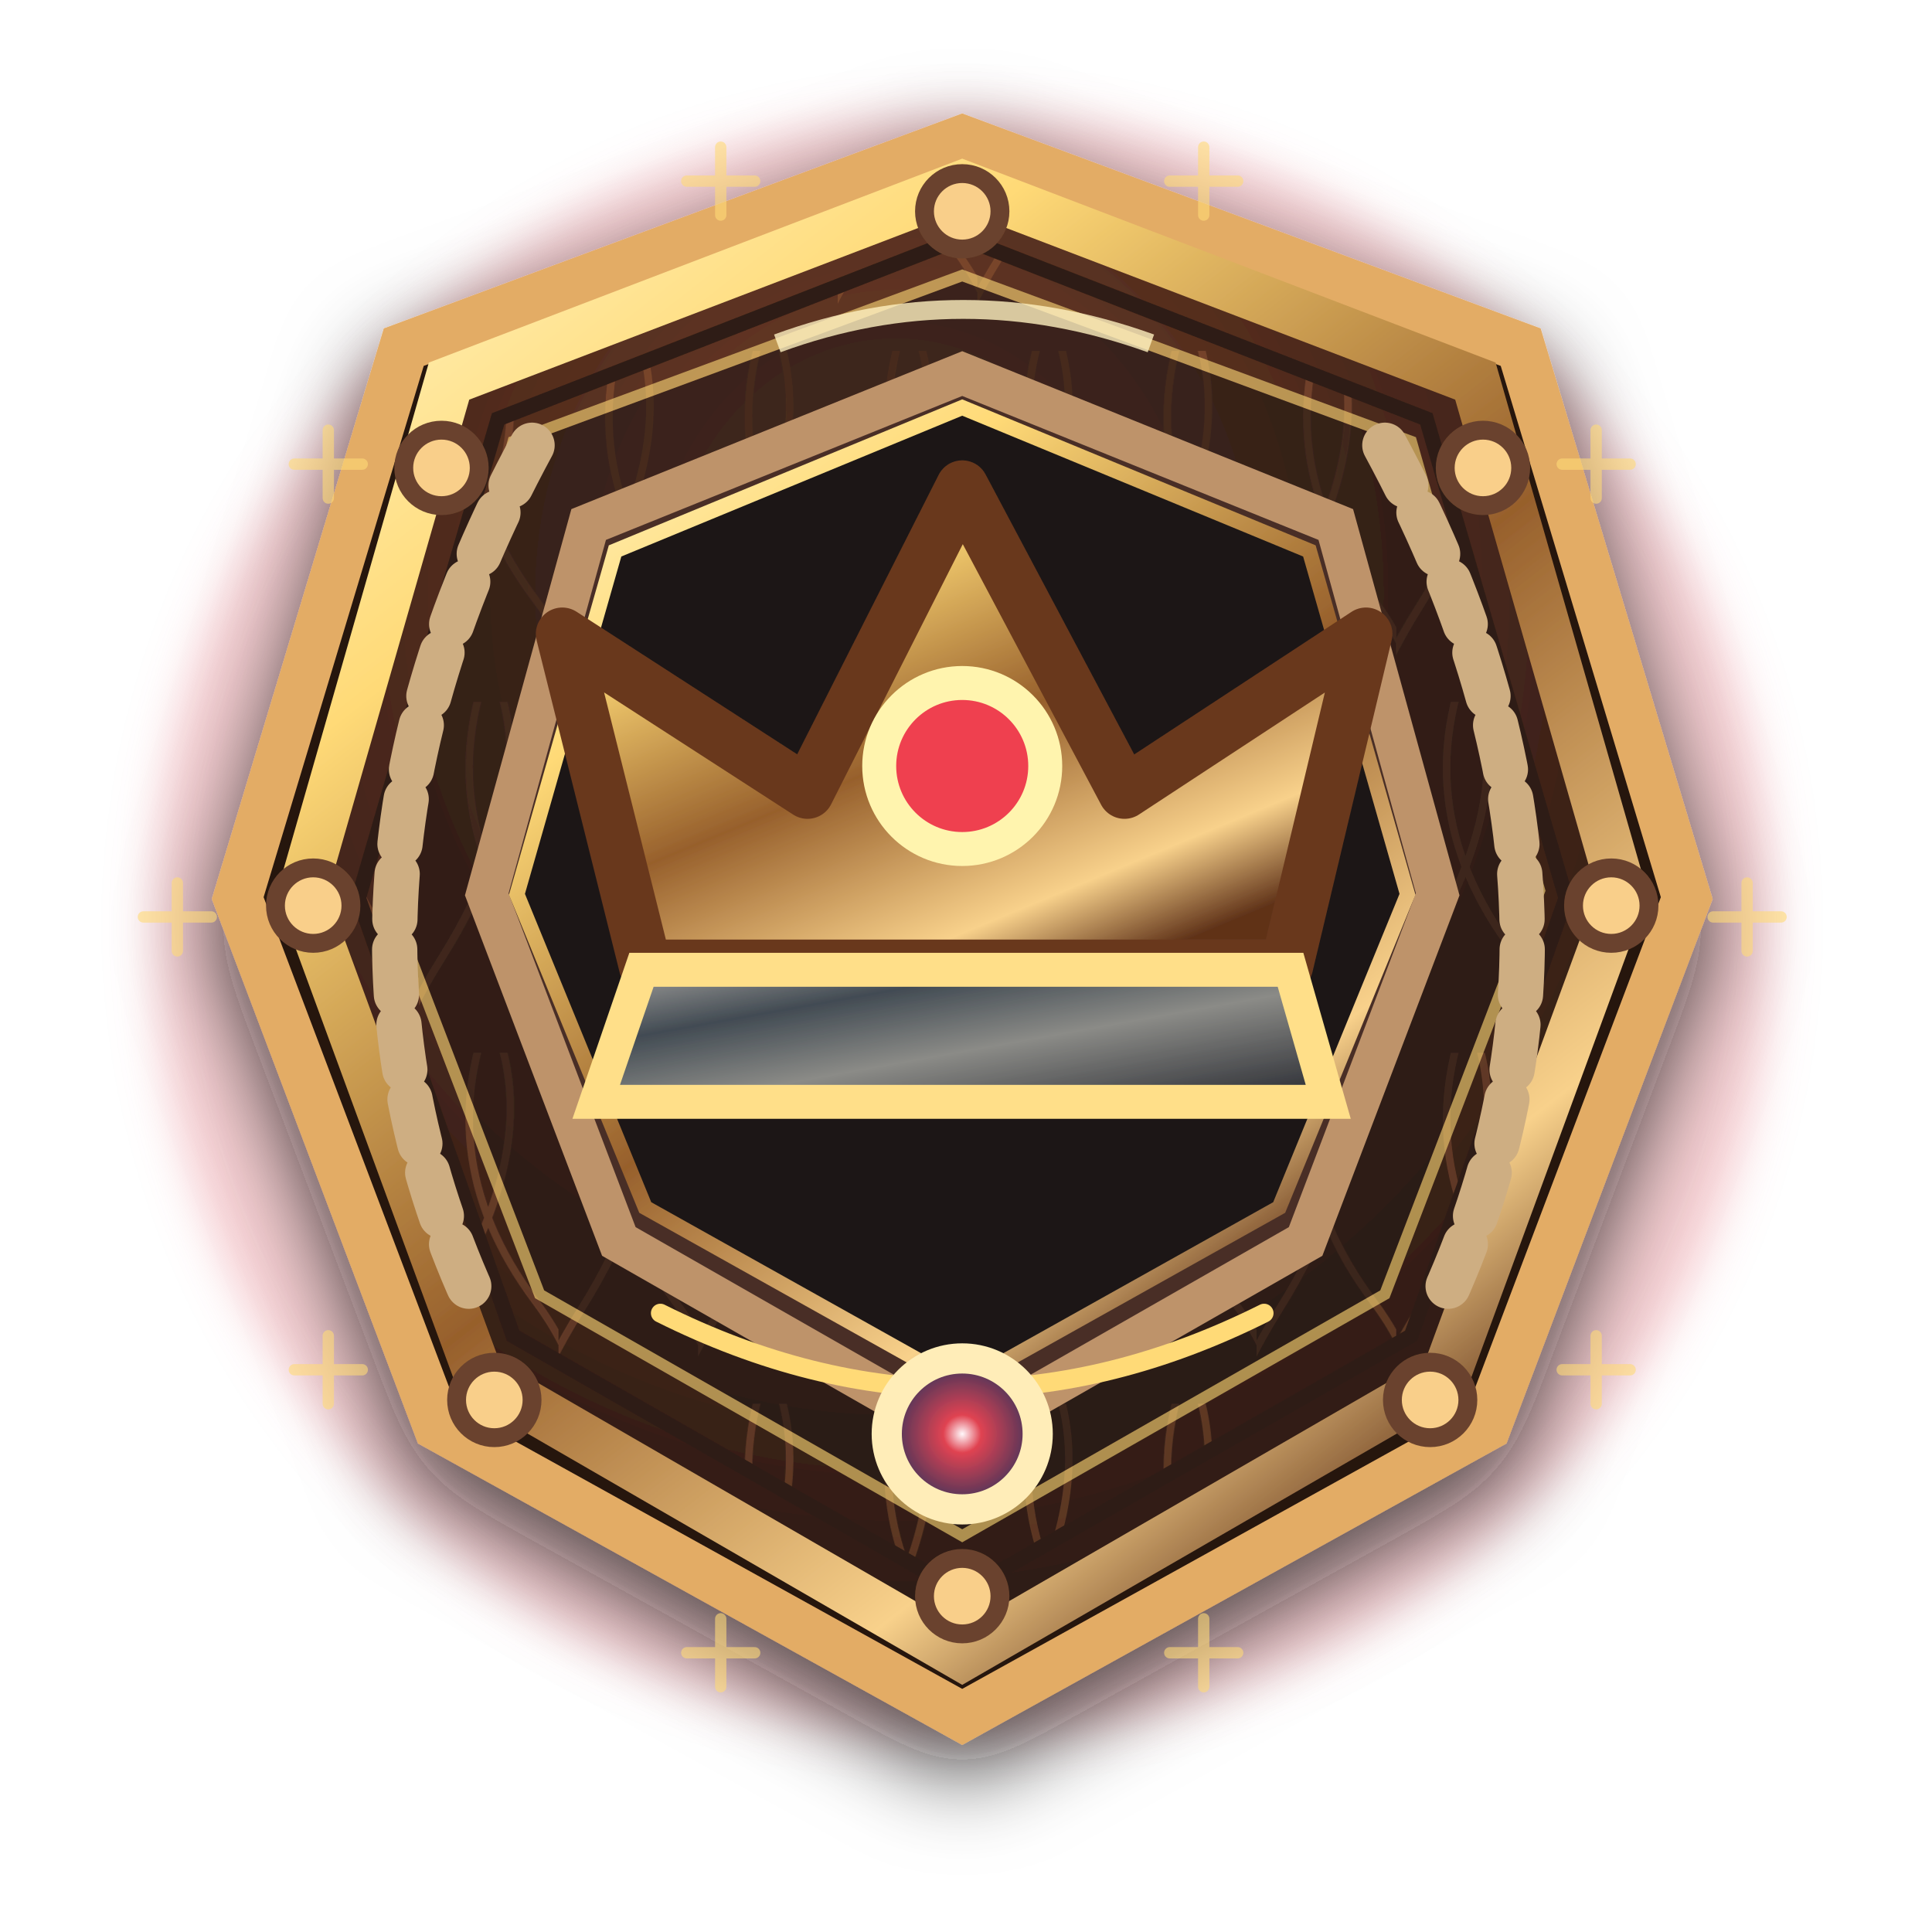
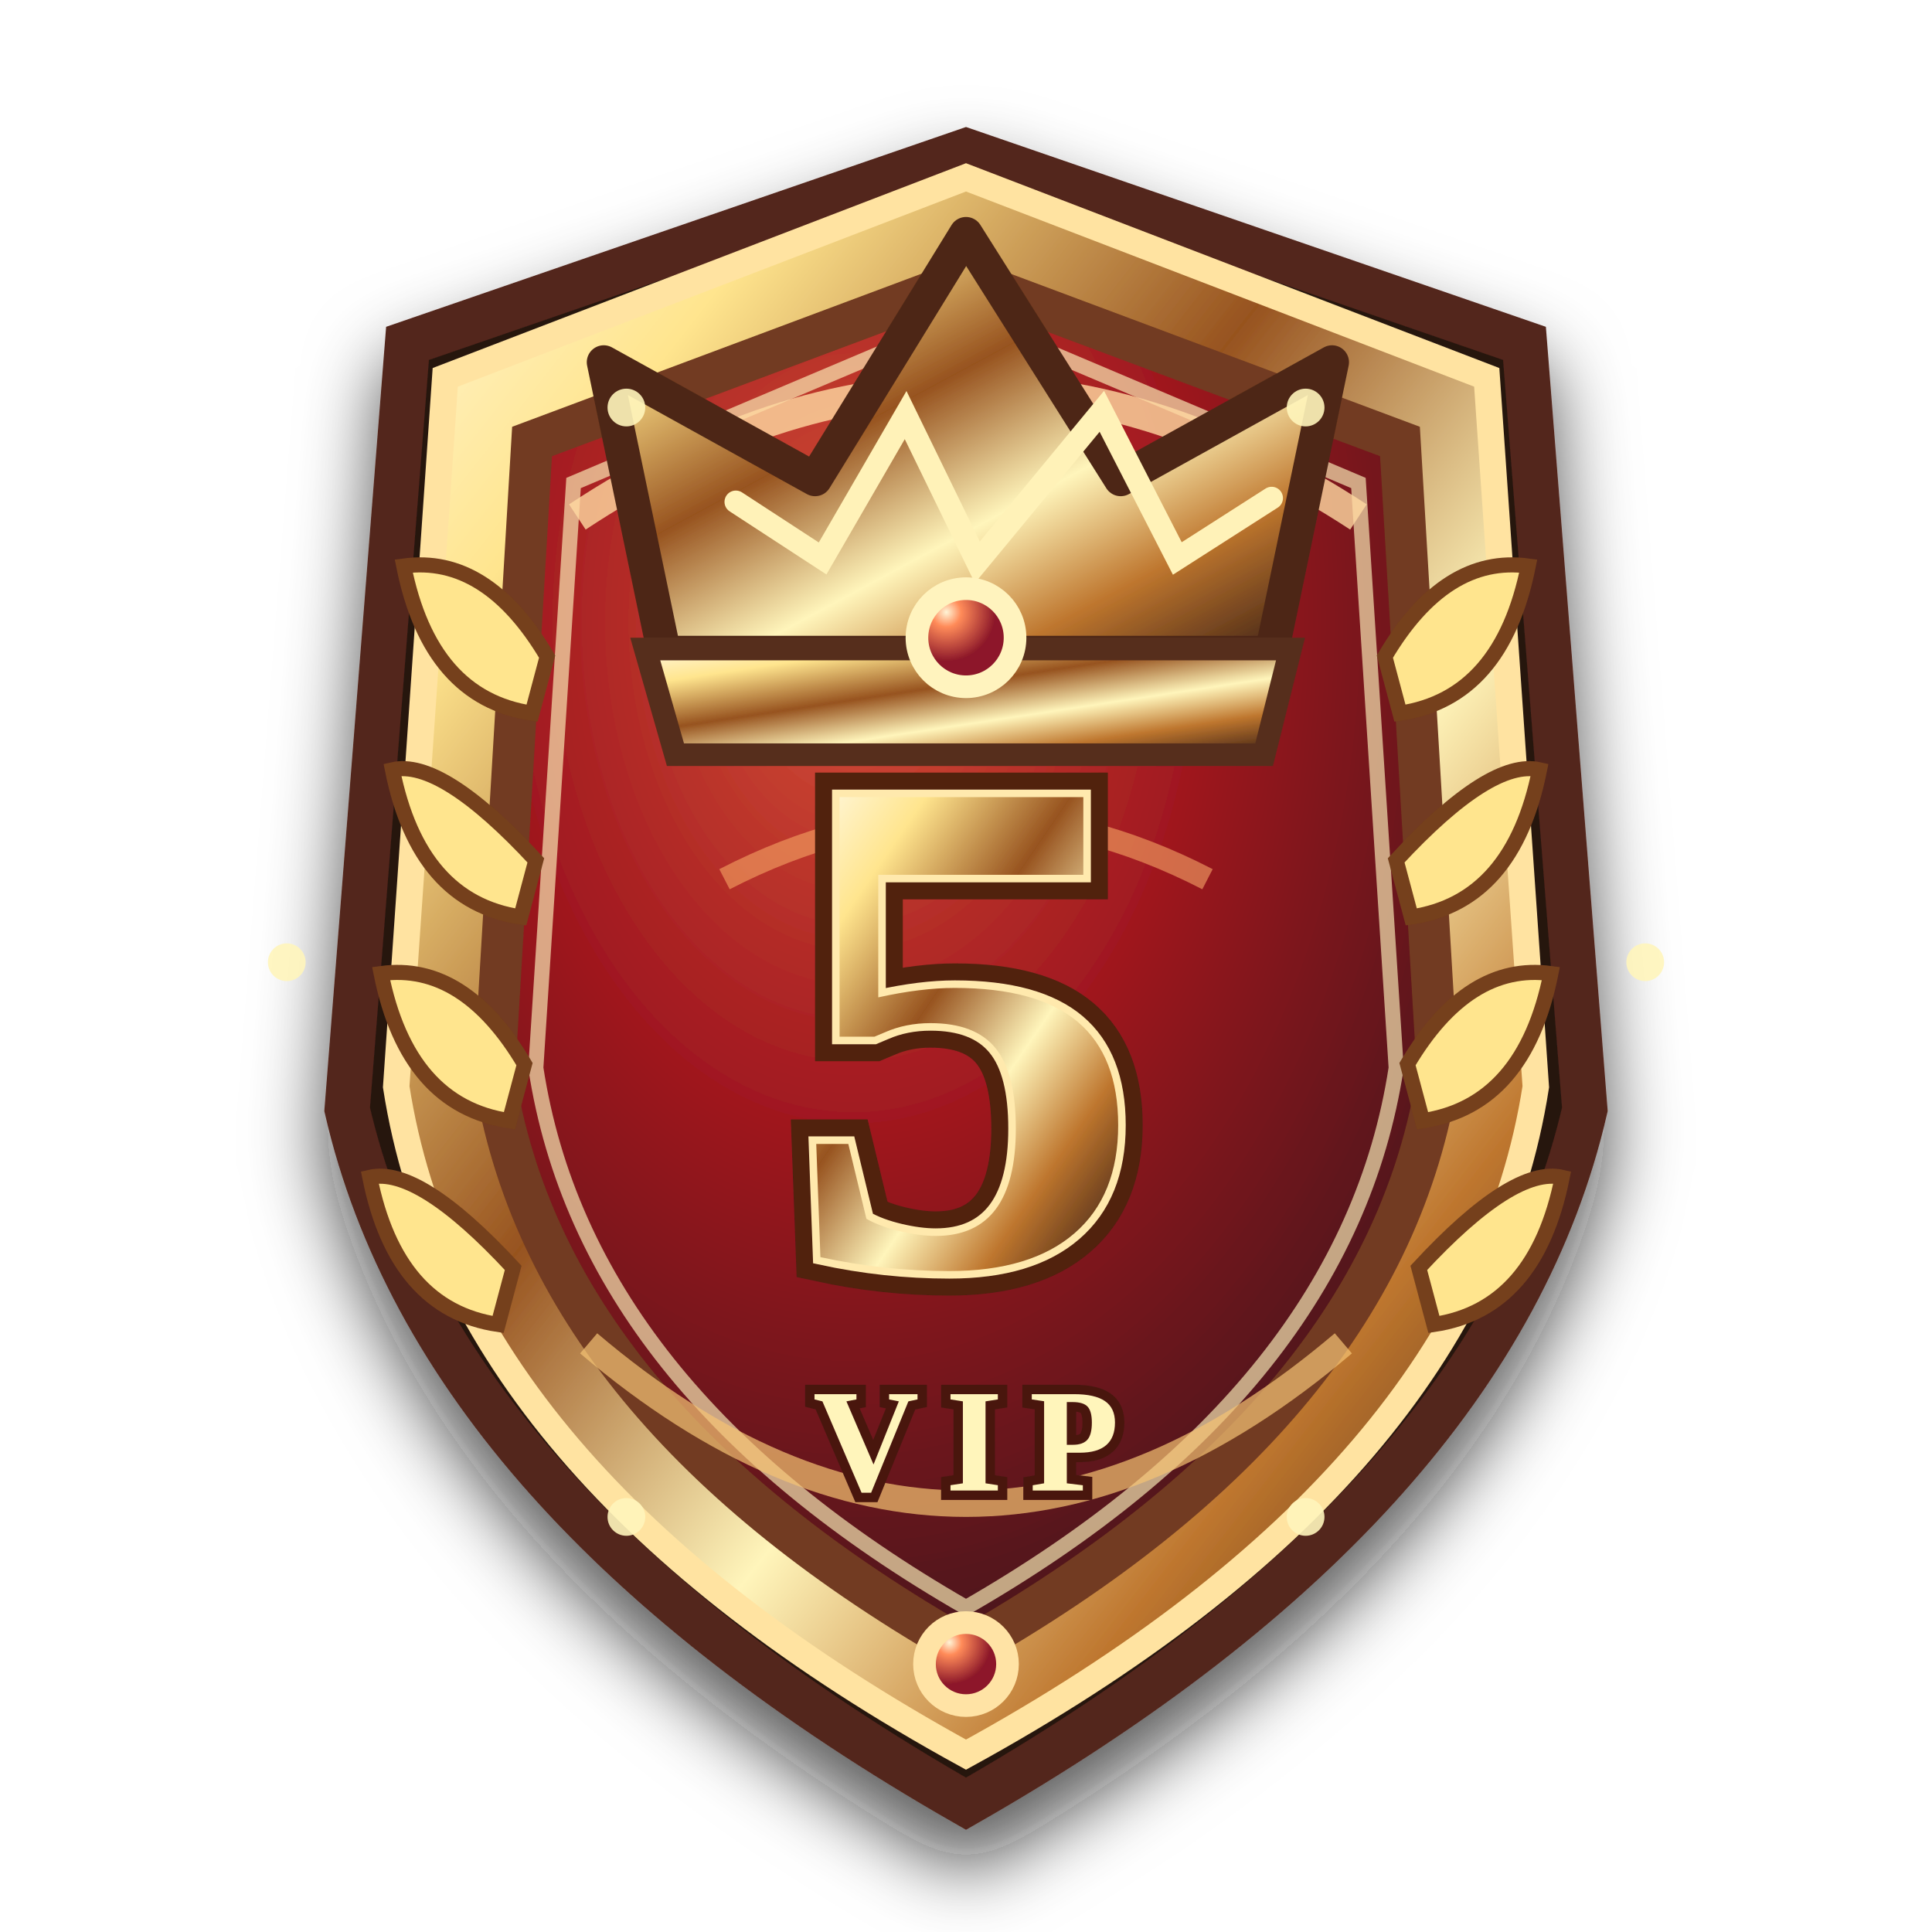
- <svg xmlns="http://www.w3.org/2000/svg" width="512" height="512" viewBox="0 0 512 512" role="img" aria-hidden="true">
+ <svg xmlns="http://www.w3.org/2000/svg" width="512" height="512" viewBox="0 0 512 512">
  <defs>
-     <radialGradient id="wood" cx="45%" cy="28%" r="78%">
-       <stop stop-color="#744026" />
-       <stop offset=".48" stop-color="#4c291d" />
-       <stop offset="1" stop-color="#241711" />
+     <linearGradient id="g" x1="0" x2=".93" y1="0" y2="1">
+       <stop stop-color="#fff7dc" />
+       <stop offset=".18" stop-color="#ffe58e" />
+       <stop offset=".42" stop-color="#97531f" />
+       <stop offset=".63" stop-color="#fff5bb" />
+       <stop offset=".81" stop-color="#be762e" />
+       <stop offset="1" stop-color="#442516" />
+     </linearGradient>
+     <radialGradient id="e" cx=".38" cy=".25" r=".89">
+       <stop stop-color="#d85338" />
+       <stop offset=".42" stop-color="#9f171f" />
+       <stop offset=".85" stop-color="#4b131b" />
+       <stop offset="1" stop-color="#260e16" />
    </radialGradient>
-     <linearGradient id="bright" x1="0" y1="0" x2=".7" y2="1">
-       <stop stop-color="#fff6c7" />
-       <stop offset=".26" stop-color="#ffda77" />
-       <stop offset=".58" stop-color="#97602c" />
-       <stop offset=".86" stop-color="#f8d18b" />
-       <stop offset="1" stop-color="#603319" />
-     </linearGradient>
-     <linearGradient id="metal" x1="0" y1="0" x2="1" y2="1">
-       <stop stop-color="#a8a5a1" />
-       <stop offset=".28" stop-color="#424b53" />
-       <stop offset=".56" stop-color="#8b8b87" />
-       <stop offset="1" stop-color="#24262d" />
-     </linearGradient>
-     <radialGradient id="gem">
-       <stop stop-color="#fff8fb" />
-       <stop offset=".25" stop-color="#e04351" />
-       <stop offset=".85" stop-color="#593659" />
-       <stop offset="1" stop-color="#29192d" />
+     <radialGradient id="gem" cx=".3" cy=".24">
+       <stop stop-color="#fff4d6" />
+       <stop offset=".3" stop-color="#ff8b59" />
+       <stop offset="1" stop-color="#8d1829" />
    </radialGradient>
-     <pattern id="grain" patternUnits="userSpaceOnUse" width="37" height="93">
-       <path d="M5-30q38 39 1 98T8 161M22-18q-21 44 9 84t-9 89" fill="none" stroke="#bc7346" stroke-width="2" opacity=".3" />
-     </pattern>
-     <filter id="shadow" x="-45%" y="-45%" width="190%" height="190%">
-       <feDropShadow dx="0" dy="9" stdDeviation="12" flood-color="#10090d" flood-opacity=".75" />
+     <filter id="shadow">
+       <feDropShadow dx="0" dy="11" stdDeviation="10" flood-color="#0b0807" flood-opacity=".72" />
    </filter>
-     <filter id="glow" x="-45%" y="-45%" width="190%" height="190%">
-       <feGaussianBlur stdDeviation="6" />
+     <filter id="shine">
+       <feGaussianBlur stdDeviation="4" />
    </filter>
  </defs>
-   <circle cx="255" cy="245" r="215" fill="#e04351" opacity=".25" filter="url(#glow)" />
  <g filter="url(#shadow)">
-     <path d="M255 37 403 92 447 238 394 378 255 455 116 378 63 238 107 92Z" fill="#25150f" stroke="#e3ac65" stroke-width="13" />
-     <path d="M255 49 391 101 430 237 383 365 255 439 127 365 80 237 119 101Z" fill="url(#wood)" stroke="url(#bright)" stroke-width="13" />
-     <path d="M255 63 378 111 415 238 374 354 255 422 136 354 95 238 132 111Z" fill="url(#grain)" stroke="#2f1d15" stroke-width="4" />
-     <path d="M255 73 374 117 408 236 367 343 255 407 143 343 102 236 136 117Z" fill="#231916" opacity=".6" stroke="#ffda77" stroke-width="3" />
-     <path d="M255 99 354 139 381 237 346 329 255 381 164 329 129 237 156 139Z" fill="#4a2f27" stroke="#be936b" stroke-width="11" />
-     <path d="M255 108 347 146 373 237 339 320 255 367 171 320 137 237 163 146Z" fill="#1c1818" stroke="url(#bright)" stroke-width="4" />
-     <path d="M141 118q-65 120-14 229M367 118q65 120 14 229" fill="none" stroke="#ceae82" stroke-width="12" stroke-dasharray="12 8" stroke-linecap="round" />
-     <g fill="#f9cf8a" stroke="#6a432d" stroke-width="5">
-       <circle cx="255" cy="56" r="10" />
-       <circle cx="117" cy="124" r="10" />
-       <circle cx="83" cy="240" r="10" />
-       <circle cx="131" cy="371" r="10" />
-       <circle cx="255" cy="423" r="10" />
-       <circle cx="379" cy="371" r="10" />
-       <circle cx="427" cy="240" r="10" />
-       <circle cx="393" cy="124" r="10" />
-     </g>
-     <g transform="translate(0 -4)">
-       <path d="m171 260-22-88 65 42 41-81 43 81 64-42-21 88Z" fill="url(#bright)" stroke="#69381d" stroke-width="14" stroke-linejoin="round" />
-       <path d="m170 261 172 0 10 35-194 0Z" fill="url(#metal)" stroke="#ffdf89" stroke-width="9" />
-       <circle cx="255" cy="207" r="22" fill="#ef4150" stroke="#fff4ae" stroke-width="9" />
-     </g>
-     <path d="M175 348q80 40 160 0" fill="none" stroke="#ffda77" stroke-width="5" stroke-linecap="round" />
-     <path d="M206 91q49-18 99 0" fill="none" stroke="#fff1c0" stroke-width="5" opacity=".8" />
-     <circle cx="255" cy="380" r="20" fill="url(#gem)" stroke="#ffedb8" stroke-width="8" />
+     <path d="M256 40 404 91 420 294Q396 398 256 478 116 398 92 294L108 91Z" fill="#271610" stroke="#53251a" stroke-width="12" />
+     <path d="M256 47 394 100 407 288Q391 391 256 465 121 391 105 288L118 100Z" fill="url(#g)" stroke="#ffe3a1" stroke-width="7" />
+     <path d="M256 74 371 117 381 285Q367 374 256 437 145 374 131 285L141 117Z" fill="url(#e)" stroke="#723a20" stroke-width="11" />
+     <path d="M256 84 360 128 370 283Q357 368 256 426 155 368 142 283L152 128Z" fill="none" stroke="#fff5bb" stroke-opacity=".65" stroke-width="4" />
+     <path d="M153 137Q256 69 360 137" fill="none" stroke="#ffd9a1" stroke-opacity=".8" stroke-width="8" />
+     <path d="M156 356Q256 441 356 356" fill="none" stroke="#f5c474" stroke-opacity=".7" stroke-width="7" />
+     <path d="M145 174q-16 -27 -38 -24q7 35 34 39ZM367 174q16 -27 38 -24q-7 35 -34 39Z" fill="#ffe58e" stroke="#75401c" stroke-width="4" />
+     <path d="M142 228q-25 -27 -38 -24q7 35 34 39ZM370 228q25 -27 38 -24q-7 35 -34 39Z" fill="#ffe58e" stroke="#75401c" stroke-width="4" />
+     <path d="M139 282q-16 -27 -38 -24q7 35 34 39ZM373 282q16 -27 38 -24q-7 35 -34 39Z" fill="#ffe58e" stroke="#75401c" stroke-width="4" />
+     <path d="M136 336q-25 -27 -38 -24q7 35 34 39ZM376 336q25 -27 38 -24q-7 35 -34 39Z" fill="#ffe58e" stroke="#75401c" stroke-width="4" />
+     <path d="m176 173-16-77 56 31 40-65 41 65 56-31-16 77Z" fill="url(#g)" stroke="#4e2817" stroke-width="9" stroke-linejoin="round" />
+     <path d="M171 172h171l-7 28H179Z" fill="url(#g)" stroke="#572f1d" stroke-width="6" />
+     <path d="M195 133 218 148 240 110 259 149 292 109 312 148 337 132" fill="none" stroke="#fff2b8" stroke-width="6" stroke-linecap="round" />
+     <circle cx="256" cy="169" r="13" fill="url(#gem)" stroke="#fff3be" stroke-width="6" />
+     <path d="M192 233Q256 200 320 233" fill="none" stroke="#f6a665" stroke-opacity=".6" stroke-width="6" />
+     <text x="256" y="335" font-family="Georgia,'Times New Roman',serif" font-size="189" font-weight="900" text-anchor="middle" fill="#502112" stroke="#512010" stroke-width="13" paint-order="stroke">5</text>
+     <text x="256" y="335" font-family="Georgia,'Times New Roman',serif" font-size="189" font-weight="900" text-anchor="middle" fill="url(#g)" stroke="#ffe9ad" stroke-width="4" paint-order="stroke">5</text>
+     <text x="256" y="395" font-family="Georgia,'Times New Roman',serif" font-size="39" font-weight="bold" letter-spacing="7" text-anchor="middle" fill="#fff5bb" stroke="#4a1610" stroke-width="5" paint-order="stroke">VIP</text>
+     <circle cx="256" cy="441" r="11" fill="url(#gem)" stroke="#ffe3a5" stroke-width="6" />
  </g>
-   <path d="M463 234v18m-9-9h18" stroke="#ffda77" stroke-width="3" opacity=".6" stroke-linecap="round" />
-   <path d="M423 354v18m-9-9h18" stroke="#ffda77" stroke-width="3" opacity=".6" stroke-linecap="round" />
-   <path d="M319 429v18m-9-9h18" stroke="#ffda77" stroke-width="3" opacity=".6" stroke-linecap="round" />
-   <path d="M191 429v18m-9-9h18" stroke="#ffda77" stroke-width="3" opacity=".6" stroke-linecap="round" />
-   <path d="M87 354v18m-9-9h18" stroke="#ffda77" stroke-width="3" opacity=".6" stroke-linecap="round" />
-   <path d="M47 234v18m-9-9h18" stroke="#ffda77" stroke-width="3" opacity=".6" stroke-linecap="round" />
-   <path d="M87 114v18m-9-9h18" stroke="#ffda77" stroke-width="3" opacity=".6" stroke-linecap="round" />
-   <path d="M191 39v18m-9-9h18" stroke="#ffda77" stroke-width="3" opacity=".6" stroke-linecap="round" />
-   <path d="M319 39v18m-9-9h18" stroke="#ffda77" stroke-width="3" opacity=".6" stroke-linecap="round" />
-   <path d="M423 114v18m-9-9h18" stroke="#ffda77" stroke-width="3" opacity=".6" stroke-linecap="round" />
+   <circle cx="436" cy="255" r="5" fill="#fff5bb" opacity=".9" />
+   <circle cx="346" cy="402" r="5" fill="#fff5bb" opacity=".9" />
+   <circle cx="166" cy="402" r="5" fill="#fff5bb" opacity=".9" />
+   <circle cx="76" cy="255" r="5" fill="#fff5bb" opacity=".9" />
+   <circle cx="166" cy="108" r="5" fill="#fff5bb" opacity=".9" />
+   <circle cx="346" cy="108" r="5" fill="#fff5bb" opacity=".9" />
</svg>
